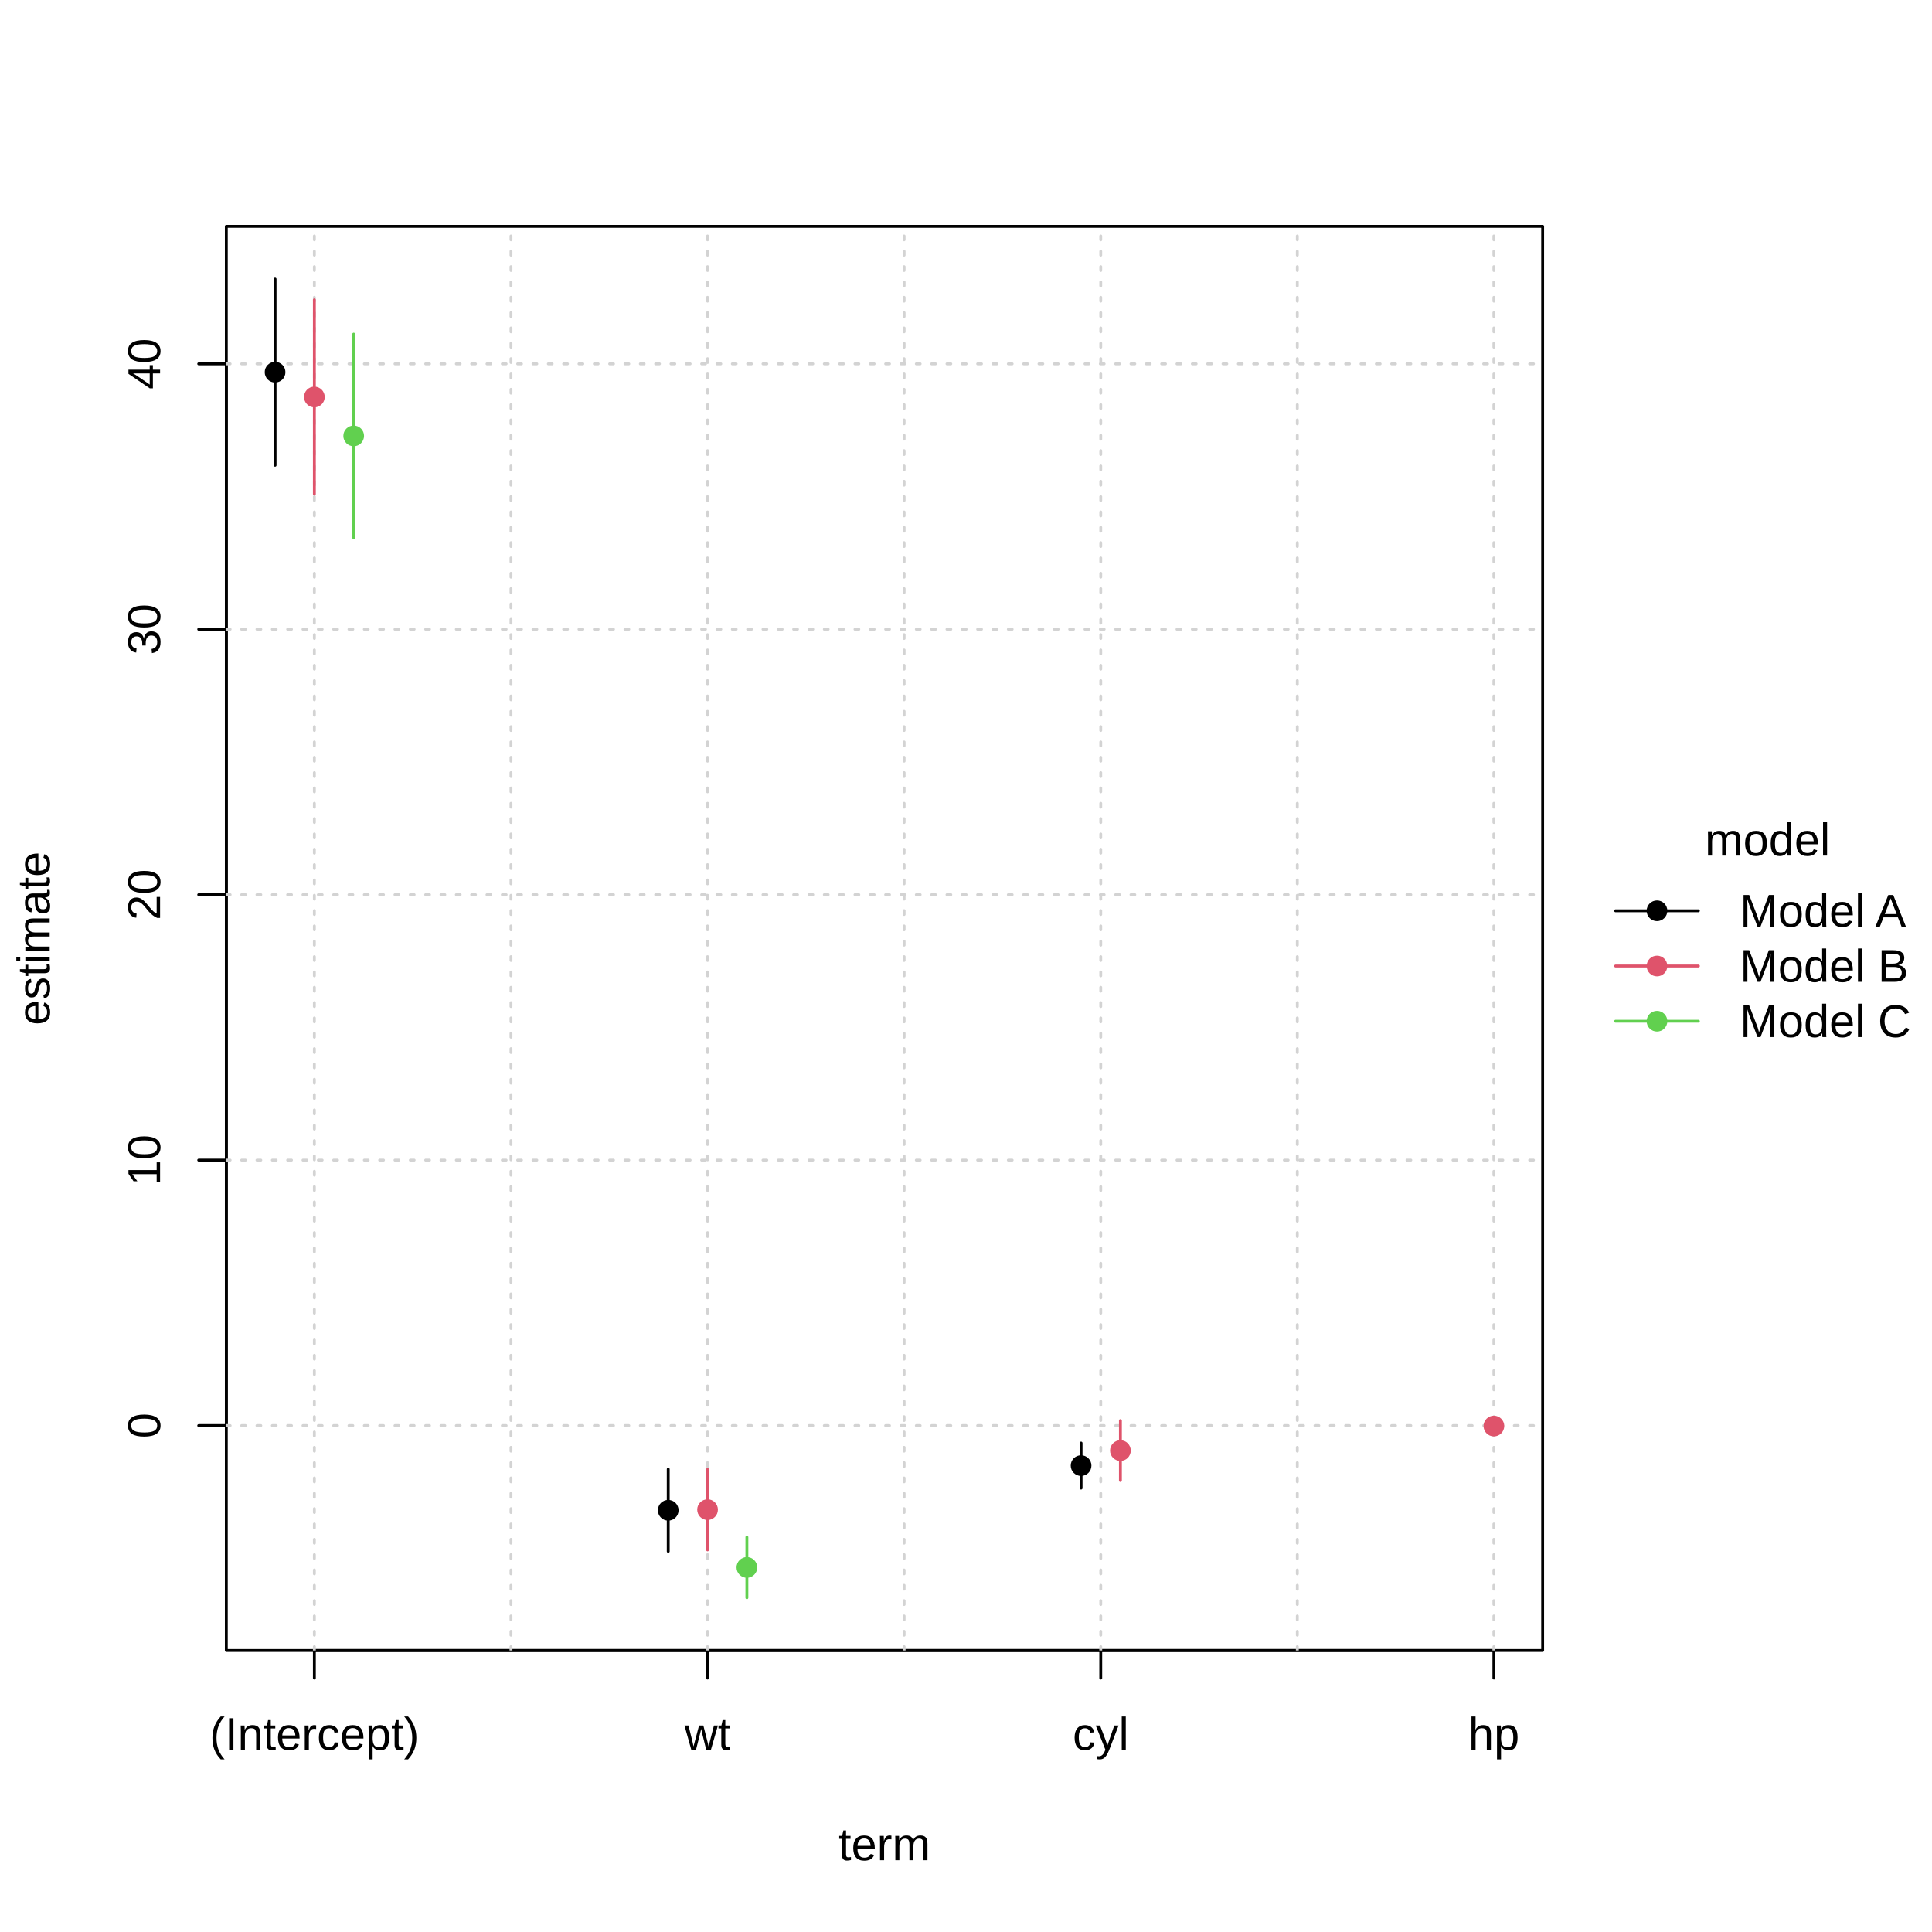
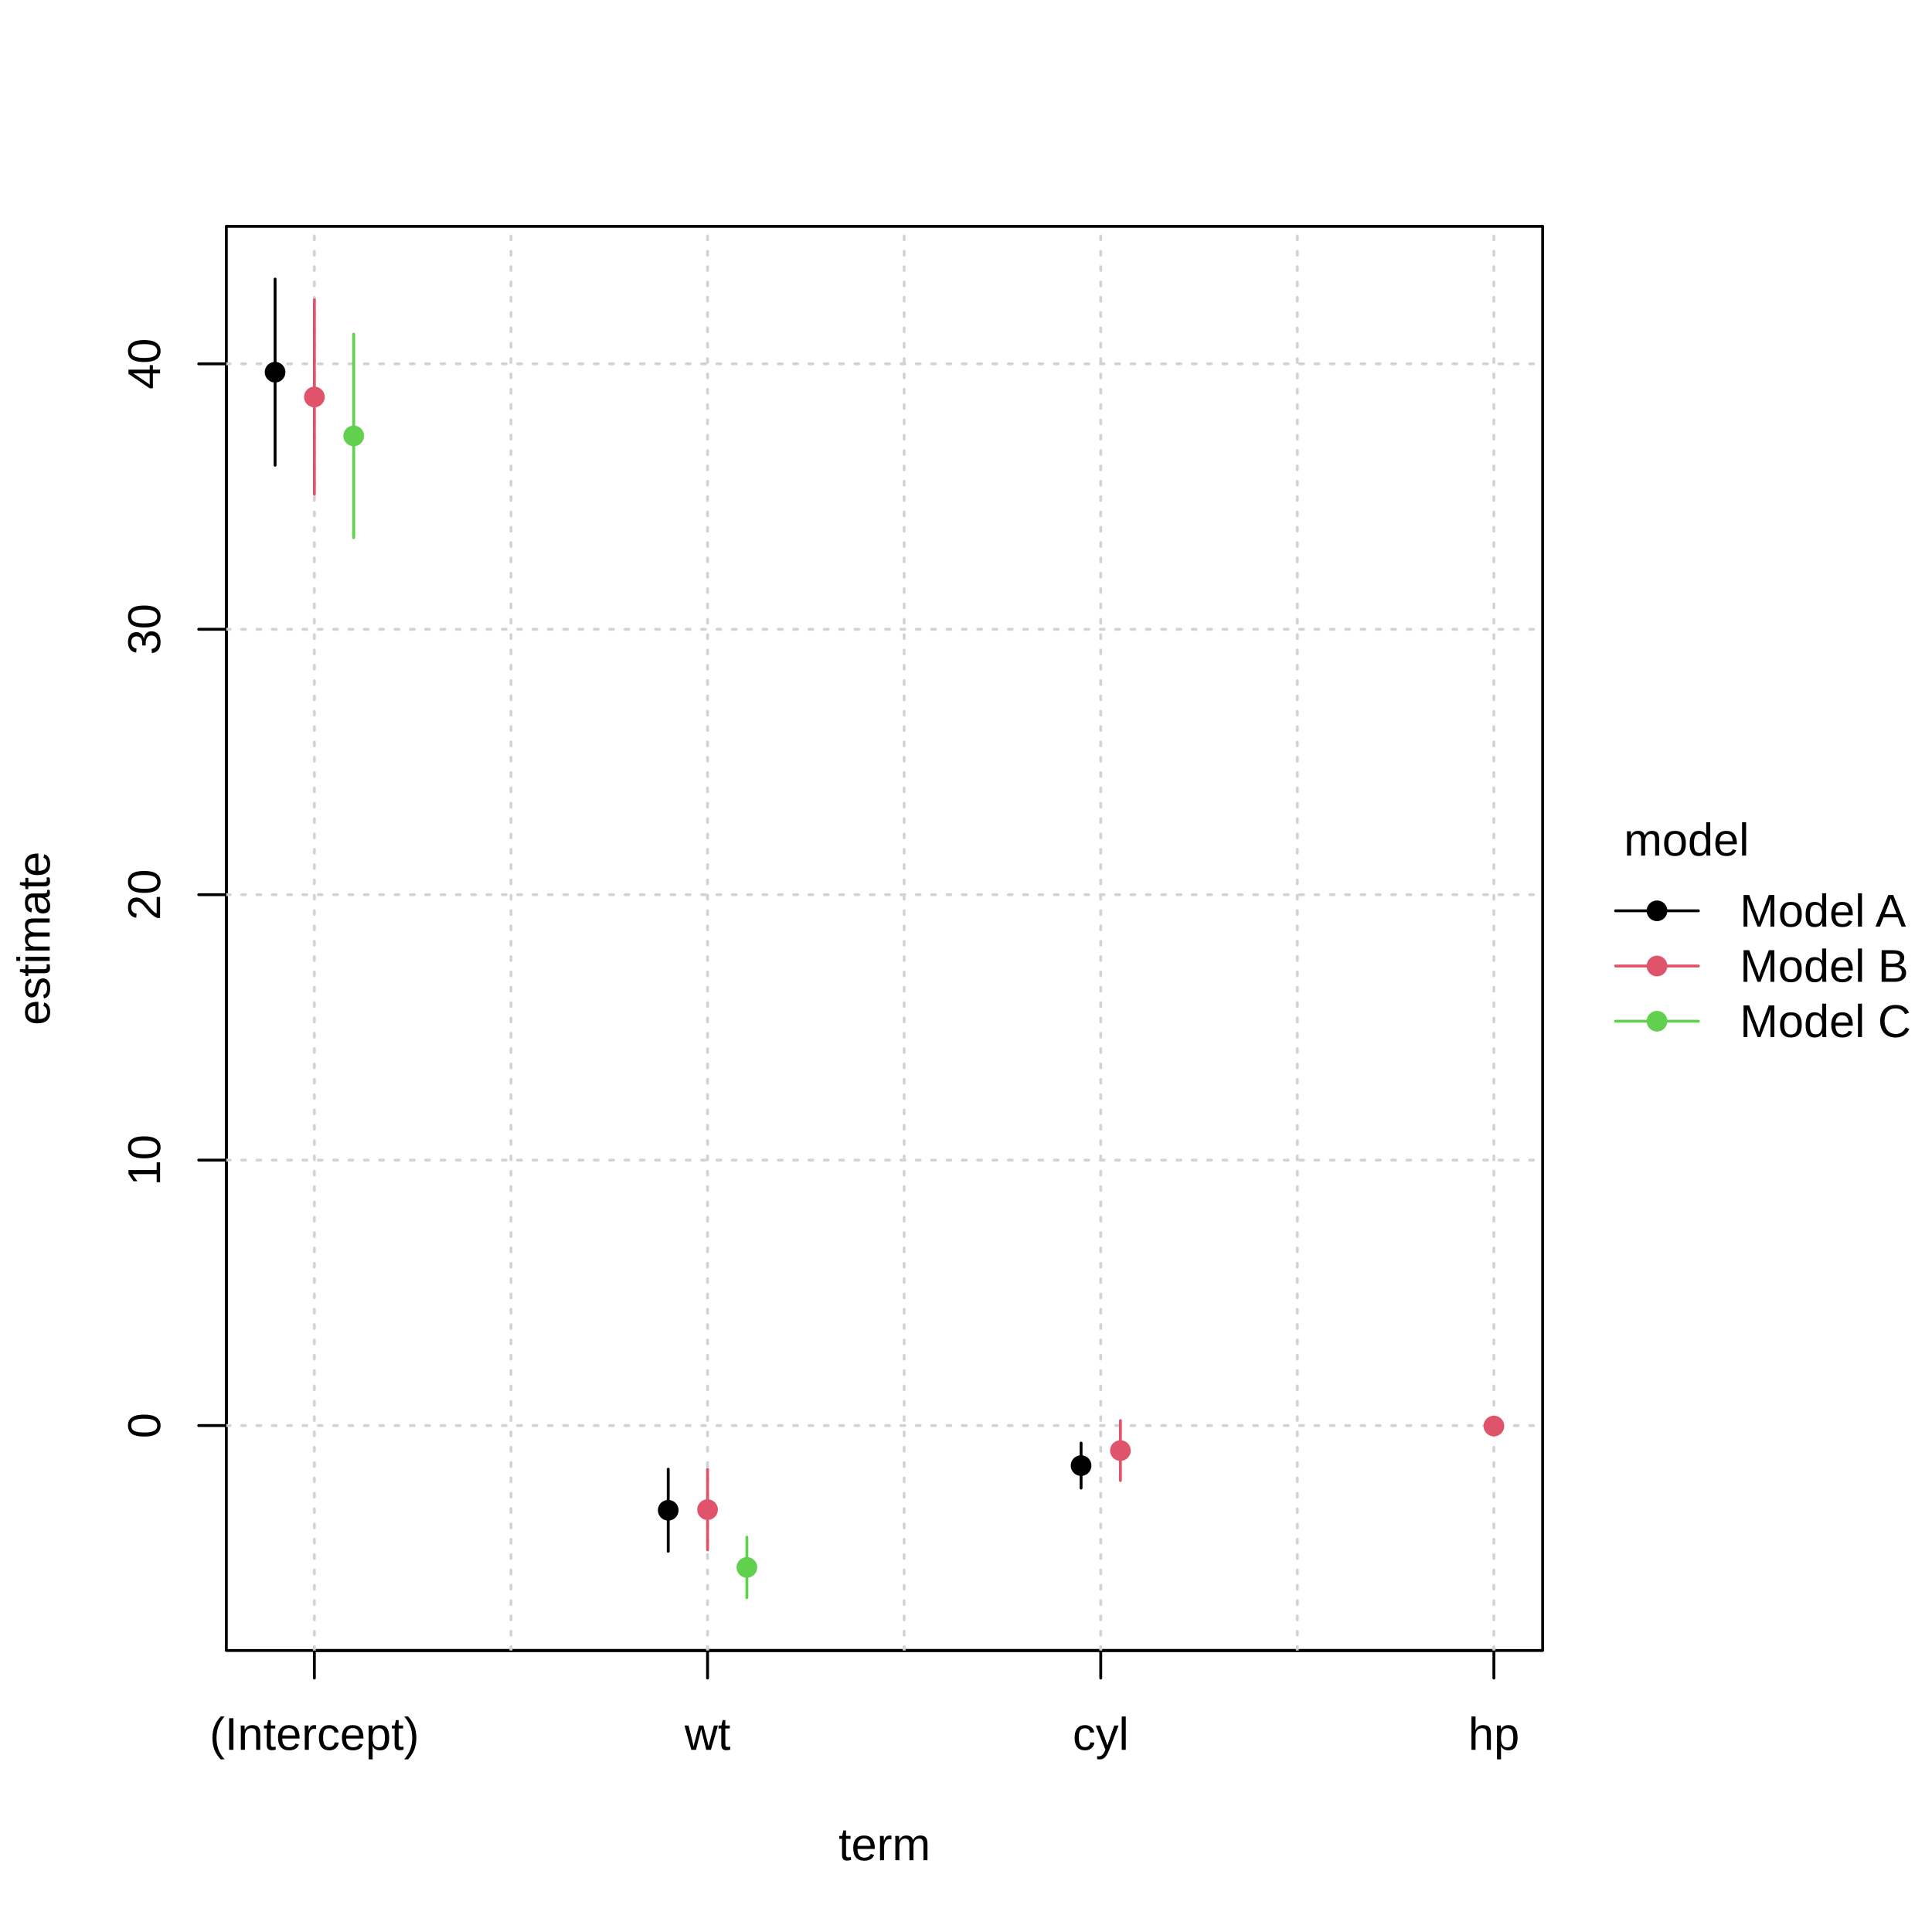
<svg xmlns="http://www.w3.org/2000/svg" width="504.00pt" height="504.00pt" viewBox="0 0 504.00 504.00">
  <g class="svglite">
    <defs>
      <style type="text/css">
    .svglite line, .svglite polyline, .svglite polygon, .svglite path, .svglite rect, .svglite circle {
      fill: none;
      stroke: #000000;
      stroke-linecap: round;
      stroke-linejoin: round;
      stroke-miterlimit: 10.00;
    }
    .svglite text {
      white-space: pre;
    }
    .svglite g.glyphgroup path {
      fill: inherit;
      stroke: none;
    }
  </style>
    </defs>
    <rect width="100%" height="100%" style="stroke: none; fill: #FFFFFF;" />
    <defs>
      <clipPath id="cpMC4wMHw1MDQuMDB8MC4wMHw1MDQuMDA=">
        <rect x="0.00" y="0.00" width="504.00" height="504.00" />
      </clipPath>
    </defs>
    <g clip-path="url(#cpMC4wMHw1MDQuMDB8MC4wMHw1MDQuMDA=)">
      <line x1="421.46" y1="237.60" x2="443.06" y2="237.60" style="stroke-width: 0.75;" />
      <line x1="421.46" y1="252.00" x2="443.06" y2="252.00" style="stroke-width: 0.75; stroke: #DF536B;" />
      <line x1="421.46" y1="266.40" x2="443.06" y2="266.40" style="stroke-width: 0.75; stroke: #61D04F;" />
      <circle cx="432.26" cy="237.60" r="2.70" style="stroke-width: 0.75; stroke: none; fill: #000000;" />
      <circle cx="432.26" cy="252.00" r="2.70" style="stroke-width: 0.75; stroke: none; fill: #DF536B;" />
      <circle cx="432.26" cy="266.40" r="2.70" style="stroke-width: 0.75; stroke: none; fill: #61D04F;" />
-       <text x="461.09" y="223.20" text-anchor="middle" style="font-size: 12.00px; font-family: &quot;Liberation Sans&quot;;" textLength="32.69px" lengthAdjust="spacingAndGlyphs">model</text>
+       <text x="423.62" y="223.20" style="font-size: 12.00px; font-family: &quot;Liberation Sans&quot;;" textLength="32.69px" lengthAdjust="spacingAndGlyphs">model</text>
      <text x="453.86" y="241.73" style="font-size: 12.00px; font-family: &quot;Liberation Sans&quot;;" textLength="43.36px" lengthAdjust="spacingAndGlyphs">Model A</text>
      <text x="453.86" y="256.13" style="font-size: 12.00px; font-family: &quot;Liberation Sans&quot;;" textLength="44.02px" lengthAdjust="spacingAndGlyphs">Model B</text>
      <text x="453.86" y="270.53" style="font-size: 12.00px; font-family: &quot;Liberation Sans&quot;;" textLength="44.69px" lengthAdjust="spacingAndGlyphs">Model C</text>
    </g>
    <defs>
      <clipPath id="cpMC4wMHw0MDIuNDN8MC4wMHw1MDQuMDA=">
        <rect x="0.00" y="0.00" width="402.43" height="504.00" />
      </clipPath>
    </defs>
    <g clip-path="url(#cpMC4wMHw0MDIuNDN8MC4wMHw1MDQuMDA=)">
      <text x="230.74" y="485.28" text-anchor="middle" style="font-size: 12.00px; font-family: &quot;Liberation Sans&quot;;" textLength="24.00px" lengthAdjust="spacingAndGlyphs">term</text>
      <text transform="translate(12.96,244.80) rotate(-90)" text-anchor="middle" style="font-size: 12.00px; font-family: &quot;Liberation Sans&quot;;" textLength="45.34px" lengthAdjust="spacingAndGlyphs">estimate</text>
    </g>
    <g clip-path="url(#cpMC4wMHw1MDQuMDB8MC4wMHw1MDQuMDA=)">
      <line x1="82.01" y1="430.56" x2="389.71" y2="430.56" style="stroke-width: 0.75;" />
      <line x1="82.01" y1="430.56" x2="82.01" y2="437.76" style="stroke-width: 0.75;" />
      <line x1="184.58" y1="430.56" x2="184.58" y2="437.76" style="stroke-width: 0.75;" />
      <line x1="287.15" y1="430.56" x2="287.15" y2="437.76" style="stroke-width: 0.75;" />
      <line x1="389.71" y1="430.56" x2="389.71" y2="437.76" style="stroke-width: 0.75;" />
      <text x="82.01" y="456.48" text-anchor="middle" style="font-size: 12.00px; font-family: &quot;Liberation Sans&quot;;" textLength="54.67px" lengthAdjust="spacingAndGlyphs">(Intercept)</text>
      <text x="184.58" y="456.48" text-anchor="middle" style="font-size: 12.00px; font-family: &quot;Liberation Sans&quot;;" textLength="12.00px" lengthAdjust="spacingAndGlyphs">wt</text>
      <text x="287.15" y="456.48" text-anchor="middle" style="font-size: 12.00px; font-family: &quot;Liberation Sans&quot;;" textLength="14.67px" lengthAdjust="spacingAndGlyphs">cyl</text>
      <text x="389.71" y="456.48" text-anchor="middle" style="font-size: 12.00px; font-family: &quot;Liberation Sans&quot;;" textLength="13.34px" lengthAdjust="spacingAndGlyphs">hp</text>
      <line x1="59.04" y1="371.89" x2="59.04" y2="94.91" style="stroke-width: 0.75;" />
      <line x1="59.04" y1="371.89" x2="51.84" y2="371.89" style="stroke-width: 0.75;" />
      <line x1="59.04" y1="302.64" x2="51.84" y2="302.64" style="stroke-width: 0.75;" />
      <line x1="59.04" y1="233.40" x2="51.84" y2="233.40" style="stroke-width: 0.75;" />
      <line x1="59.04" y1="164.16" x2="51.84" y2="164.16" style="stroke-width: 0.75;" />
      <line x1="59.04" y1="94.91" x2="51.84" y2="94.91" style="stroke-width: 0.75;" />
      <text transform="translate(41.76,371.89) rotate(-90)" text-anchor="middle" style="font-size: 12.00px; font-family: &quot;Liberation Sans&quot;;" textLength="6.67px" lengthAdjust="spacingAndGlyphs">0</text>
      <text transform="translate(41.76,302.64) rotate(-90)" text-anchor="middle" style="font-size: 12.00px; font-family: &quot;Liberation Sans&quot;;" textLength="13.34px" lengthAdjust="spacingAndGlyphs">10</text>
      <text transform="translate(41.76,233.40) rotate(-90)" text-anchor="middle" style="font-size: 12.00px; font-family: &quot;Liberation Sans&quot;;" textLength="13.34px" lengthAdjust="spacingAndGlyphs">20</text>
      <text transform="translate(41.76,164.16) rotate(-90)" text-anchor="middle" style="font-size: 12.00px; font-family: &quot;Liberation Sans&quot;;" textLength="13.34px" lengthAdjust="spacingAndGlyphs">30</text>
      <text transform="translate(41.76,94.91) rotate(-90)" text-anchor="middle" style="font-size: 12.00px; font-family: &quot;Liberation Sans&quot;;" textLength="13.34px" lengthAdjust="spacingAndGlyphs">40</text>
      <polygon points="59.04,430.56 402.43,430.56 402.43,59.04 59.04,59.04 " style="stroke-width: 0.75;" />
    </g>
    <defs>
      <clipPath id="cpNTkuMDR8NDAyLjQzfDU5LjA0fDQzMC41Ng==">
        <rect x="59.04" y="59.04" width="343.39" height="371.52" />
      </clipPath>
    </defs>
    <g clip-path="url(#cpNTkuMDR8NDAyLjQzfDU5LjA0fDQzMC41Ng==)">
      <line x1="82.01" y1="430.56" x2="82.01" y2="59.04" style="stroke-width: 0.75; stroke: #D3D3D3; stroke-dasharray: 1.00,3.00;" />
      <line x1="133.30" y1="430.56" x2="133.30" y2="59.04" style="stroke-width: 0.75; stroke: #D3D3D3; stroke-dasharray: 1.00,3.00;" />
      <line x1="184.58" y1="430.56" x2="184.58" y2="59.04" style="stroke-width: 0.75; stroke: #D3D3D3; stroke-dasharray: 1.00,3.00;" />
      <line x1="235.86" y1="430.56" x2="235.86" y2="59.04" style="stroke-width: 0.75; stroke: #D3D3D3; stroke-dasharray: 1.00,3.00;" />
      <line x1="287.15" y1="430.56" x2="287.15" y2="59.04" style="stroke-width: 0.75; stroke: #D3D3D3; stroke-dasharray: 1.00,3.00;" />
      <line x1="338.43" y1="430.56" x2="338.43" y2="59.04" style="stroke-width: 0.75; stroke: #D3D3D3; stroke-dasharray: 1.00,3.00;" />
      <line x1="389.71" y1="430.56" x2="389.71" y2="59.04" style="stroke-width: 0.75; stroke: #D3D3D3; stroke-dasharray: 1.00,3.00;" />
      <line x1="59.04" y1="371.89" x2="402.43" y2="371.89" style="stroke-width: 0.75; stroke: #D3D3D3; stroke-dasharray: 1.00,3.00;" />
      <line x1="59.04" y1="302.64" x2="402.43" y2="302.64" style="stroke-width: 0.75; stroke: #D3D3D3; stroke-dasharray: 1.00,3.00;" />
      <line x1="59.04" y1="233.40" x2="402.43" y2="233.40" style="stroke-width: 0.75; stroke: #D3D3D3; stroke-dasharray: 1.00,3.00;" />
      <line x1="59.04" y1="164.16" x2="402.43" y2="164.16" style="stroke-width: 0.75; stroke: #D3D3D3; stroke-dasharray: 1.00,3.00;" />
      <line x1="59.04" y1="94.91" x2="402.43" y2="94.91" style="stroke-width: 0.75; stroke: #D3D3D3; stroke-dasharray: 1.00,3.00;" />
      <line x1="71.76" y1="121.37" x2="71.76" y2="72.80" style="stroke-width: 0.75;" />
      <line x1="174.32" y1="404.70" x2="174.32" y2="383.26" style="stroke-width: 0.75;" />
      <line x1="282.02" y1="388.20" x2="282.02" y2="376.45" style="stroke-width: 0.75;" />
      <circle cx="71.76" cy="97.09" r="2.70" style="stroke-width: 0.75; stroke: none; fill: #000000;" />
      <circle cx="174.32" cy="393.98" r="2.70" style="stroke-width: 0.75; stroke: none; fill: #000000;" />
      <circle cx="282.02" cy="382.33" r="2.70" style="stroke-width: 0.75; stroke: none; fill: #000000;" />
      <line x1="82.01" y1="128.90" x2="82.01" y2="78.21" style="stroke-width: 0.75; stroke: #DF536B;" />
      <line x1="184.58" y1="404.32" x2="184.58" y2="383.31" style="stroke-width: 0.75; stroke: #DF536B;" />
      <line x1="389.71" y1="372.18" x2="389.71" y2="371.84" style="stroke-width: 0.75; stroke: #DF536B;" />
      <line x1="292.28" y1="386.22" x2="292.28" y2="370.59" style="stroke-width: 0.75; stroke: #DF536B;" />
      <circle cx="82.01" cy="103.56" r="2.70" style="stroke-width: 0.75; stroke: none; fill: #DF536B;" />
      <circle cx="184.58" cy="393.82" r="2.70" style="stroke-width: 0.75; stroke: none; fill: #DF536B;" />
      <circle cx="389.71" cy="372.01" r="2.70" style="stroke-width: 0.75; stroke: none; fill: #DF536B;" />
      <circle cx="292.28" cy="378.41" r="2.70" style="stroke-width: 0.75; stroke: none; fill: #DF536B;" />
      <line x1="92.27" y1="140.27" x2="92.27" y2="87.16" style="stroke-width: 0.75; stroke: #61D04F;" />
      <line x1="194.84" y1="416.80" x2="194.84" y2="400.99" style="stroke-width: 0.75; stroke: #61D04F;" />
      <circle cx="92.27" cy="113.71" r="2.70" style="stroke-width: 0.75; stroke: none; fill: #61D04F;" />
      <circle cx="194.84" cy="408.89" r="2.70" style="stroke-width: 0.75; stroke: none; fill: #61D04F;" />
    </g>
  </g>
</svg>
